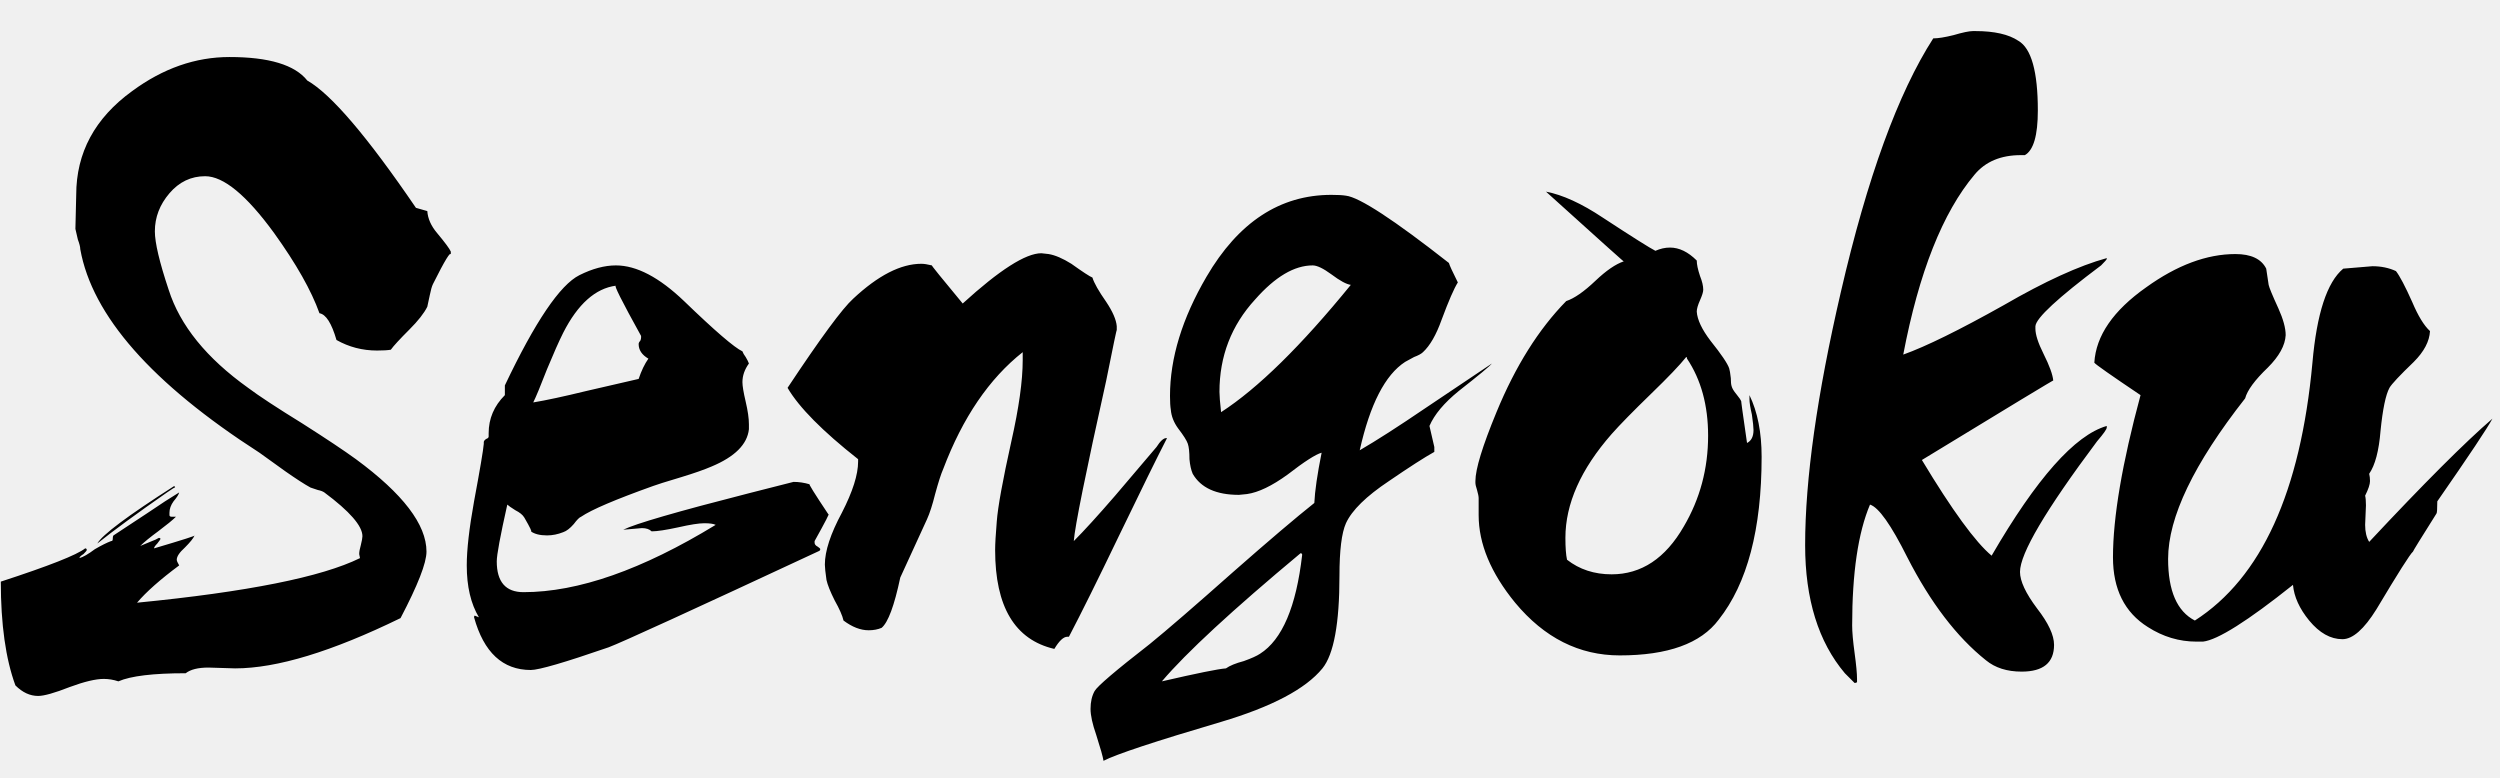
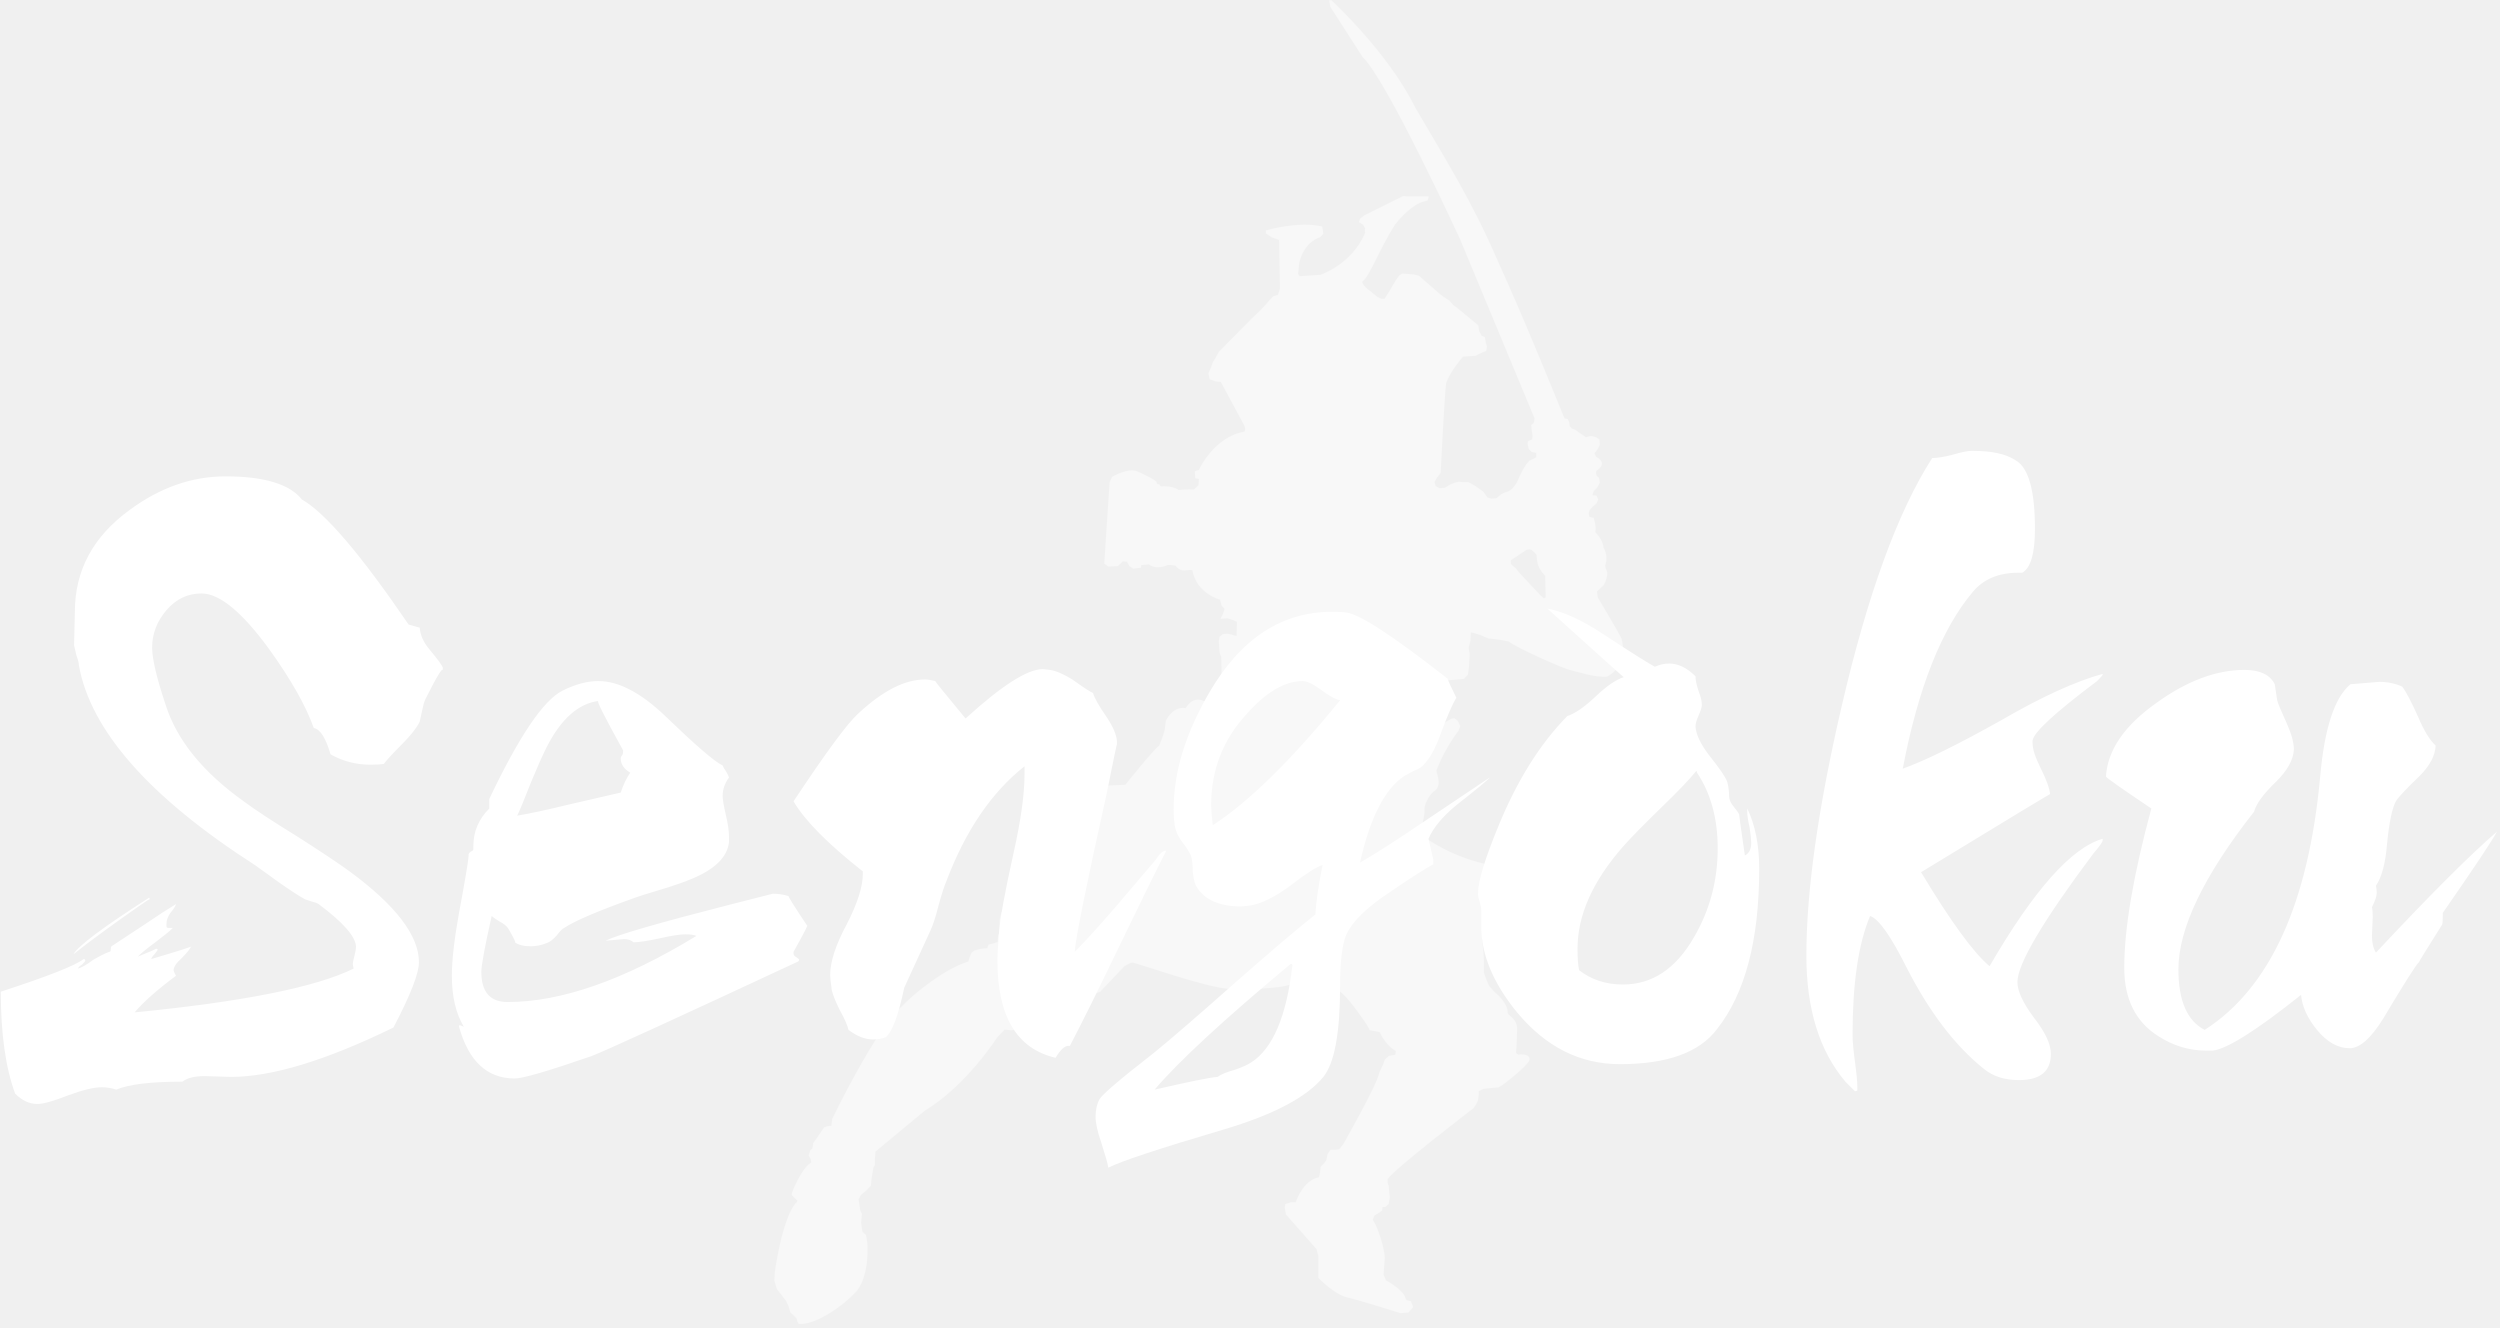
- <svg xmlns="http://www.w3.org/2000/svg" width="74px" height="23px" viewBox="0 1 74 23" version="1.1">
-   <path d="M6.168,20.76 C5.864,20.76 5.64,20.816 5.496,20.928 C4.536,20.928 3.872,21.008 3.504,21.168 C3.36,21.12 3.216,21.096 3.072,21.096 C2.832,21.096 2.496,21.176 2.064,21.336 C1.616,21.512 1.304,21.6 1.128,21.6 C0.888,21.6 0.664,21.496 0.456,21.288 C0.168,20.504 0.024,19.48 0.024,18.216 C1.448,17.752 2.28,17.424 2.52,17.232 C2.552,17.232 2.568,17.248 2.568,17.28 C2.568,17.296 2.536,17.336 2.472,17.4 C2.392,17.448 2.352,17.488 2.352,17.52 C2.464,17.488 2.616,17.4 2.808,17.256 C3,17.144 3.16,17.064 3.288,17.016 C3.32,17.016 3.336,17 3.336,16.968 C3.336,16.904 3.344,16.864 3.36,16.848 L4.344,16.2 C4.744,15.928 5.064,15.72 5.304,15.576 C5.288,15.64 5.232,15.728 5.136,15.84 C5.056,15.952 5.016,16.064 5.016,16.176 L5.016,16.248 C5.016,16.28 5.04,16.296 5.088,16.296 L5.208,16.296 C5.112,16.392 4.936,16.536 4.68,16.728 C4.44,16.904 4.264,17.048 4.152,17.16 L4.44,17.04 C4.568,16.992 4.656,16.952 4.704,16.92 C4.72,16.92 4.736,16.928 4.752,16.944 C4.752,16.96 4.72,17.008 4.656,17.088 C4.592,17.152 4.56,17.2 4.56,17.232 C5.424,16.976 5.824,16.848 5.76,16.848 C5.728,16.928 5.632,17.048 5.472,17.208 C5.312,17.352 5.232,17.472 5.232,17.568 C5.232,17.6 5.256,17.656 5.304,17.736 C4.744,18.152 4.328,18.52 4.056,18.84 C7.32,18.52 9.52,18.08 10.656,17.52 L10.632,17.4 C10.632,17.336 10.648,17.248 10.68,17.136 C10.712,17.008 10.728,16.92 10.728,16.872 C10.728,16.568 10.352,16.136 9.6,15.576 C9.552,15.544 9.488,15.52 9.408,15.504 L9.192,15.432 C9.016,15.336 8.768,15.176 8.448,14.952 L7.68,14.4 C4.496,12.352 2.728,10.344 2.376,8.376 C2.376,8.312 2.352,8.216 2.304,8.088 L2.232,7.776 L2.256,6.768 C2.256,5.52 2.808,4.496 3.912,3.696 C4.824,3.024 5.784,2.688 6.792,2.688 C7.96,2.688 8.728,2.92 9.096,3.384 C9.8,3.784 10.872,5.04 12.312,7.152 L12.648,7.248 C12.664,7.472 12.76,7.688 12.936,7.896 C13.176,8.184 13.312,8.368 13.344,8.448 L13.344,8.544 C13.344,8.416 13.168,8.704 12.816,9.408 C12.784,9.472 12.752,9.584 12.72,9.744 L12.648,10.08 C12.552,10.272 12.376,10.496 12.12,10.752 C11.832,11.04 11.648,11.24 11.568,11.352 C11.472,11.368 11.336,11.376 11.16,11.376 C10.728,11.376 10.328,11.272 9.96,11.064 C9.816,10.568 9.648,10.304 9.456,10.272 C9.216,9.6 8.768,8.808 8.112,7.896 C7.296,6.776 6.616,6.216 6.072,6.216 C5.656,6.216 5.304,6.384 5.016,6.72 C4.728,7.056 4.584,7.432 4.584,7.848 C4.584,8.184 4.72,8.76 4.992,9.576 C5.328,10.632 6.112,11.6 7.344,12.48 C7.664,12.72 8.2,13.072 8.952,13.536 C9.656,13.984 10.184,14.336 10.536,14.592 C11.928,15.616 12.624,16.528 12.624,17.328 C12.624,17.664 12.368,18.32 11.856,19.296 C9.824,20.288 8.192,20.784 6.96,20.784 L6.168,20.76 Z M5.16,15.384 L5.184,15.432 C5.184,15.416 5.104,15.464 4.944,15.576 C4.048,16.2 3.36,16.704 2.88,17.088 C3.024,16.832 3.784,16.264 5.16,15.384 L5.16,15.384 Z M24.112,17.064 C24.112,17.112 24.144,17.152 24.208,17.184 C24.256,17.216 24.28,17.24 24.28,17.256 C24.28,17.272 24.272,17.288 24.256,17.304 C20.48,19.064 18.4,20.016 18.016,20.16 C16.72,20.608 15.952,20.832 15.712,20.832 C14.88,20.832 14.32,20.312 14.032,19.272 C14.032,19.24 14.04,19.224 14.056,19.224 L14.176,19.272 C13.936,18.872 13.816,18.36 13.816,17.736 C13.816,17.272 13.888,16.64 14.032,15.84 C14.208,14.896 14.304,14.328 14.32,14.136 L14.32,14.088 C14.32,14.056 14.344,14.024 14.392,13.992 C14.44,13.976 14.464,13.952 14.464,13.92 L14.464,13.824 C14.464,13.392 14.624,13.016 14.944,12.696 L14.944,12.408 C15.84,10.52 16.576,9.432 17.152,9.144 C17.536,8.952 17.896,8.856 18.232,8.856 C18.84,8.856 19.512,9.208 20.248,9.912 C21.16,10.792 21.736,11.288 21.976,11.4 C21.992,11.448 22.024,11.504 22.072,11.568 C22.12,11.648 22.152,11.712 22.168,11.76 C22.04,11.936 21.976,12.12 21.976,12.312 C21.976,12.424 22.008,12.616 22.072,12.888 C22.136,13.16 22.168,13.384 22.168,13.56 L22.168,13.704 C22.12,14.152 21.752,14.52 21.064,14.808 C20.84,14.904 20.544,15.008 20.176,15.12 C19.696,15.264 19.416,15.352 19.336,15.384 C18.216,15.784 17.504,16.088 17.2,16.296 C17.152,16.312 17.08,16.384 16.984,16.512 C16.872,16.64 16.768,16.72 16.672,16.752 C16.512,16.816 16.352,16.848 16.192,16.848 C15.984,16.848 15.824,16.808 15.712,16.728 C15.76,16.76 15.696,16.624 15.52,16.32 C15.472,16.24 15.384,16.168 15.256,16.104 C15.128,16.024 15.048,15.968 15.016,15.936 C14.808,16.864 14.704,17.424 14.704,17.616 C14.704,18.224 14.968,18.528 15.496,18.528 C17.112,18.528 19.008,17.864 21.184,16.536 C21.12,16.504 21.008,16.488 20.848,16.488 C20.688,16.488 20.432,16.528 20.08,16.608 C19.712,16.688 19.448,16.728 19.288,16.728 C19.224,16.664 19.128,16.632 19,16.632 L18.448,16.68 C18.8,16.504 20.04,16.144 22.168,15.6 L23.488,15.264 C23.648,15.264 23.808,15.288 23.968,15.336 C23.92,15.304 24.104,15.6 24.52,16.224 C24.568,16.176 24.432,16.44 24.112,17.016 L24.112,17.064 Z M18.976,10.944 C18.4,9.904 18.152,9.408 18.232,9.456 C17.624,9.536 17.104,10 16.672,10.848 C16.544,11.104 16.384,11.464 16.192,11.928 C16,12.424 15.864,12.752 15.784,12.912 C16.168,12.848 16.688,12.736 17.344,12.576 L18.904,12.216 C18.984,11.976 19.08,11.776 19.192,11.616 C19,11.504 18.904,11.36 18.904,11.184 C18.904,11.152 18.92,11.12 18.952,11.088 C18.968,11.056 18.976,11.024 18.976,10.992 L18.976,10.944 Z M31.592,19.848 C31.48,19.848 31.352,19.968 31.208,20.208 C30.04,19.936 29.456,18.96 29.456,17.28 C29.456,17.104 29.472,16.824 29.504,16.44 C29.536,16.008 29.68,15.216 29.936,14.064 C30.16,13.072 30.272,12.272 30.272,11.664 L30.272,11.424 C29.28,12.208 28.496,13.36 27.92,14.88 C27.856,15.024 27.776,15.272 27.68,15.624 C27.6,15.944 27.52,16.192 27.44,16.368 L26.648,18.096 C26.472,18.928 26.288,19.424 26.096,19.584 C25.984,19.632 25.856,19.656 25.712,19.656 C25.472,19.656 25.224,19.56 24.968,19.368 C24.936,19.224 24.848,19.024 24.704,18.768 C24.576,18.512 24.496,18.312 24.464,18.168 C24.432,17.944 24.416,17.792 24.416,17.712 C24.416,17.312 24.584,16.8 24.92,16.176 C25.24,15.552 25.4,15.048 25.4,14.664 L25.4,14.592 C24.344,13.76 23.648,13.056 23.312,12.48 C24.288,11.008 24.936,10.128 25.256,9.84 C25.992,9.152 26.664,8.808 27.272,8.808 C27.352,8.808 27.456,8.824 27.584,8.856 C27.568,8.856 27.872,9.232 28.496,9.984 C29.584,8.992 30.36,8.496 30.824,8.496 L31.04,8.52 C31.232,8.552 31.456,8.648 31.712,8.808 C32.048,9.048 32.256,9.184 32.336,9.216 C32.384,9.376 32.52,9.616 32.744,9.936 C32.936,10.224 33.04,10.464 33.056,10.656 L33.056,10.776 C33.056,10.728 32.952,11.224 32.744,12.264 C32.136,15 31.816,16.584 31.784,17.016 C32.088,16.712 32.496,16.264 33.008,15.672 L34.232,14.232 C34.344,14.056 34.44,13.968 34.52,13.968 L34.544,13.968 C34.256,14.528 33.776,15.504 33.104,16.896 C32.496,18.16 32.008,19.144 31.64,19.848 L31.592,19.848 Z M42.456,14.376 C42.168,14.536 41.72,14.824 41.112,15.24 C40.44,15.688 40.016,16.104 39.84,16.488 C39.712,16.776 39.648,17.296 39.648,18.048 C39.648,19.456 39.48,20.368 39.144,20.784 C38.648,21.392 37.648,21.92 36.144,22.368 C34.192,22.944 33.032,23.328 32.664,23.52 C32.648,23.408 32.576,23.152 32.448,22.752 C32.336,22.432 32.28,22.176 32.28,21.984 C32.28,21.776 32.32,21.6 32.4,21.456 C32.48,21.312 33.024,20.848 34.032,20.064 C34.544,19.648 35.368,18.936 36.504,17.928 C37.56,17 38.36,16.32 38.904,15.888 C38.92,15.536 38.992,15.04 39.12,14.4 C38.944,14.448 38.608,14.664 38.112,15.048 C37.648,15.384 37.248,15.576 36.912,15.624 L36.672,15.648 C36,15.648 35.544,15.44 35.304,15.024 C35.256,14.912 35.224,14.768 35.208,14.592 C35.208,14.384 35.192,14.232 35.16,14.136 C35.128,14.04 35.032,13.888 34.872,13.68 C34.744,13.504 34.672,13.32 34.656,13.128 C34.64,13.032 34.632,12.896 34.632,12.72 C34.632,11.6 34.992,10.424 35.712,9.192 C36.656,7.576 37.888,6.768 39.408,6.768 C39.6,6.768 39.744,6.776 39.84,6.792 C40.24,6.84 41.256,7.504 42.888,8.784 C42.904,8.848 42.992,9.04 43.152,9.36 C43.04,9.536 42.88,9.904 42.672,10.464 C42.512,10.912 42.328,11.232 42.12,11.424 C42.072,11.472 41.984,11.52 41.856,11.568 L41.592,11.712 C41,12.096 40.552,12.968 40.248,14.328 C40.744,14.04 41.392,13.624 42.192,13.08 L44.16,11.76 C44.096,11.84 43.768,12.112 43.176,12.576 C42.744,12.928 42.456,13.272 42.312,13.608 L42.456,14.232 L42.456,14.376 Z M39.408,9.12 C39.168,8.944 38.984,8.856 38.856,8.856 C38.312,8.856 37.744,9.192 37.152,9.864 C36.448,10.632 36.096,11.544 36.096,12.6 C36.096,12.712 36.112,12.912 36.144,13.2 C37.232,12.496 38.512,11.24 39.984,9.432 C39.856,9.416 39.664,9.312 39.408,9.12 L39.408,9.12 Z M34.392,21.168 C35.432,20.928 36.064,20.8 36.288,20.784 C36.4,20.704 36.576,20.632 36.816,20.568 C37.04,20.488 37.2,20.416 37.296,20.352 C37.952,19.936 38.368,18.96 38.544,17.424 C38.544,17.392 38.528,17.376 38.496,17.376 C36.48,19.056 35.112,20.32 34.392,21.168 L34.392,21.168 Z M51.784,12.696 C52.024,13.192 52.144,13.8 52.144,14.52 C52.144,16.664 51.72,18.272 50.872,19.344 C50.344,20.048 49.368,20.4 47.944,20.4 C46.744,20.4 45.712,19.88 44.848,18.84 C44.128,17.96 43.768,17.096 43.768,16.248 L43.768,15.744 C43.768,15.696 43.752,15.616 43.72,15.504 C43.688,15.408 43.672,15.336 43.672,15.288 L43.672,15.24 C43.672,14.888 43.88,14.208 44.296,13.2 C44.856,11.84 45.544,10.744 46.36,9.912 C46.6,9.832 46.888,9.632 47.224,9.312 C47.544,9.008 47.824,8.816 48.064,8.736 C48.192,8.864 47.424,8.176 45.76,6.672 C46.256,6.768 46.816,7.024 47.44,7.44 C48.32,8.016 48.84,8.344 49,8.424 C49.144,8.36 49.288,8.328 49.432,8.328 C49.704,8.328 49.968,8.456 50.224,8.712 C50.224,8.824 50.256,8.976 50.32,9.168 C50.384,9.328 50.416,9.464 50.416,9.576 C50.416,9.64 50.384,9.744 50.32,9.888 C50.256,10.032 50.224,10.144 50.224,10.224 C50.24,10.464 50.376,10.752 50.632,11.088 C50.952,11.488 51.136,11.76 51.184,11.904 C51.2,11.952 51.216,12.048 51.232,12.192 C51.232,12.304 51.24,12.384 51.256,12.432 C51.272,12.496 51.32,12.576 51.4,12.672 C51.48,12.768 51.528,12.84 51.544,12.888 C51.528,12.824 51.584,13.232 51.712,14.112 C51.84,14.048 51.904,13.92 51.904,13.728 C51.904,13.648 51.888,13.496 51.856,13.272 C51.808,13.064 51.784,12.912 51.784,12.816 L51.784,12.696 Z M47.704,18 C48.584,18 49.296,17.528 49.84,16.584 C50.32,15.768 50.56,14.872 50.56,13.896 C50.56,13 50.352,12.24 49.936,11.616 C49.936,11.584 49.928,11.568 49.912,11.568 C49.72,11.808 49.376,12.168 48.88,12.648 C48.336,13.176 47.944,13.576 47.704,13.848 C46.792,14.888 46.336,15.912 46.336,16.92 C46.336,17.208 46.352,17.424 46.384,17.568 C46.752,17.856 47.192,18 47.704,18 L47.704,18 Z M54.968,21.192 C54.952,21.208 54.928,21.216 54.896,21.216 L54.608,20.928 C53.824,20 53.432,18.736 53.432,17.136 C53.432,15.184 53.784,12.688 54.488,9.648 C55.272,6.256 56.184,3.752 57.224,2.136 C57.368,2.136 57.568,2.104 57.824,2.04 C58.096,1.96 58.288,1.92 58.4,1.92 L58.472,1.92 C59.032,1.92 59.456,2.016 59.744,2.208 C60.128,2.432 60.32,3.12 60.32,4.272 C60.32,5.008 60.192,5.448 59.936,5.592 L59.816,5.592 C59.224,5.592 58.768,5.784 58.448,6.168 C57.504,7.288 56.8,9.064 56.336,11.496 C57.008,11.256 58,10.768 59.312,10.032 C60.528,9.328 61.544,8.864 62.36,8.64 L62.36,8.664 C62.36,8.68 62.304,8.744 62.192,8.856 C60.912,9.816 60.264,10.416 60.248,10.656 L60.248,10.728 C60.248,10.904 60.328,11.152 60.488,11.472 C60.664,11.824 60.76,12.088 60.776,12.264 C60.808,12.232 59.512,13.016 56.888,14.616 C57.784,16.104 58.472,17.048 58.952,17.448 C60.28,15.16 61.416,13.88 62.36,13.608 L62.36,13.656 C62.36,13.704 62.264,13.84 62.072,14.064 C60.552,16.096 59.792,17.384 59.792,17.928 C59.792,18.2 59.96,18.56 60.296,19.008 C60.632,19.44 60.8,19.8 60.8,20.088 C60.8,20.616 60.48,20.88 59.84,20.88 C59.408,20.88 59.056,20.768 58.784,20.544 C57.92,19.856 57.144,18.84 56.456,17.496 C55.976,16.536 55.608,16.016 55.352,15.936 C55,16.768 54.824,17.96 54.824,19.512 C54.824,19.704 54.848,19.976 54.896,20.328 C54.944,20.68 54.968,20.936 54.968,21.096 L54.968,21.192 Z M65.016,19.992 C64.504,19.992 64.024,19.848 63.576,19.56 C62.888,19.128 62.544,18.44 62.544,17.496 C62.544,16.312 62.816,14.712 63.36,12.696 C62.48,12.104 62.024,11.784 61.992,11.736 C62.04,10.936 62.552,10.192 63.528,9.504 C64.44,8.848 65.32,8.52 66.168,8.52 C66.632,8.52 66.936,8.664 67.08,8.952 L67.152,9.432 C67.168,9.512 67.264,9.744 67.44,10.128 C67.584,10.448 67.656,10.712 67.656,10.92 C67.64,11.224 67.464,11.544 67.128,11.88 C66.744,12.248 66.52,12.552 66.456,12.792 C64.936,14.728 64.176,16.312 64.176,17.544 C64.176,18.488 64.44,19.096 64.968,19.368 C66.936,18.104 68.096,15.56 68.448,11.736 C68.576,10.28 68.88,9.352 69.36,8.952 L70.224,8.88 C70.48,8.88 70.712,8.928 70.92,9.024 C71.032,9.168 71.192,9.472 71.4,9.936 C71.576,10.352 71.752,10.64 71.928,10.8 C71.912,11.104 71.752,11.408 71.448,11.712 C71.032,12.112 70.792,12.368 70.728,12.48 C70.616,12.688 70.528,13.112 70.464,13.752 C70.416,14.344 70.304,14.768 70.128,15.024 C70.144,15.088 70.152,15.16 70.152,15.24 C70.152,15.336 70.104,15.48 70.008,15.672 C70.024,15.736 70.032,15.832 70.032,15.96 L70.008,16.536 C70.008,16.744 70.048,16.912 70.128,17.04 C71.744,15.312 72.96,14.096 73.776,13.392 C73.632,13.664 73.088,14.48 72.144,15.84 C72.144,16.064 72.136,16.184 72.12,16.2 C71.656,16.936 71.424,17.312 71.424,17.328 C71.344,17.392 70.984,17.96 70.344,19.032 C69.976,19.624 69.64,19.92 69.336,19.92 C68.984,19.92 68.656,19.736 68.352,19.368 C68.064,19.016 67.904,18.664 67.872,18.312 C66.528,19.384 65.64,19.944 65.208,19.992 L65.016,19.992 Z" id="Sengoku" stroke="none" fill="#000000" fill-rule="evenodd" />
+ <svg xmlns="http://www.w3.org/2000/svg" viewBox="109 180 226 120" version="1.1">
+   <g id="Logo" stroke="none" stroke-width="1" fill="none" fill-rule="evenodd" transform="translate(109, 180)">
+     <g id="Samurai" transform="translate(70, 0)" fill="#fff" opacity="0.5">
+       <path d="M69.68,52.074 L69.611,51.976 L69.388,51.719 L69.153,51.344 L69.031,51.054 L68.945,50.695 L68.902,50.166 L68.76,49.99 L68.47,49.728 L68.249,49.658 L67.988,49.713 L67.514,50.032 L66.581,50.65 L66.581,50.803 C66.581,50.803 66.581,51.025 66.619,51.025 C66.662,51.025 66.738,51.137 66.738,51.137 L67.013,51.355 L67.385,51.816 L69.221,53.773 L69.555,54.08 L69.728,53.998 L69.68,52.074 Z M76.599,57.754 C76.764,58.339 77.056,60.202 75.293,61.169 C74.147,61.269 72.575,60.719 72.088,60.614 C71.399,60.509 66.922,58.479 66.401,57.996 C65.514,57.791 64.536,57.72 64.536,57.72 L63.811,57.405 L63.259,57.238 L62.962,57.169 L62.932,57.928 L62.766,58.58 L62.866,59.099 L62.8,60.268 L62.702,60.992 L62.344,61.371 L60.903,61.506 L60.811,61.96 L60.608,63.297 L60.512,64.303 L60.415,65.23 L60.512,65.367 L61.164,64.988 L61.459,64.918 L61.787,65.157 L62.015,65.64 L61.853,66.056 C61.853,66.056 60.675,67.537 59.855,69.637 C59.855,69.951 60.448,71.086 59.594,71.565 C59.338,71.773 59.14,72.116 59.14,72.116 L58.879,72.635 L58.78,73.013 L58.78,73.428 L58.713,73.906 L58.582,74.531 L58.552,75.289 L58.811,75.701 C58.811,75.701 61.394,77.628 64.894,78.217 C66.564,78.527 69.599,79.111 70.292,78.94 C70.488,79.285 70.779,81.043 69.993,81.454 C69.308,81.346 68.883,81.178 68.883,81.178 L67.997,81.144 L67.51,81.246 L66.693,82.454 C66.693,82.454 64.99,84.143 63.981,84.689 L63.981,85.001 C63.981,85.001 64.207,86.276 64.143,87.857 C64.143,88.068 64.629,89.137 64.629,89.137 L65.124,89.687 C65.124,89.687 66.335,90.617 66.296,91.582 C66.429,91.888 67.183,92.094 67.15,93.098 C67.12,94.475 67.054,95.197 67.054,95.197 L67.248,95.336 C67.248,95.336 68.395,95.164 68.26,95.849 C67.997,96.471 65.872,98.053 65.872,98.053 L65.481,98.297 L64.109,98.432 L63.682,98.642 L63.682,98.953 L63.619,99.467 L63.456,99.816 L63.192,100.193 C63.192,100.193 56,105.703 55.44,106.599 C55.412,107.013 55.541,107.184 55.541,107.184 L55.573,107.597 L55.642,108.256 L55.541,108.838 L55.245,109.113 L54.984,109.113 L54.954,109.426 L54.625,109.667 L54.265,109.873 L54.104,110.252 L54.364,110.732 C54.364,110.732 55.135,112.429 55.188,113.754 C55.084,114.961 55.084,115.239 55.084,115.239 L55.291,115.732 C55.291,115.732 56.916,116.615 57.071,117.388 C57.123,117.609 57.539,117.609 57.539,117.609 L57.758,118.162 L57.332,118.655 L56.601,118.711 C56.601,118.711 52.78,117.502 51.735,117.279 C50.532,116.945 49.173,115.517 49.173,115.517 L49.173,114.187 L49.173,113.531 L49.013,112.926 L46.241,109.783 L46.138,109.123 L46.188,108.845 L46.714,108.678 L47.13,108.678 C47.13,108.678 47.763,106.694 49.227,106.424 C49.378,105.926 49.378,105.481 49.378,105.481 L49.697,105.155 L49.902,104.876 L50.011,104.324 L50.27,103.944 L50.636,103.944 L51.059,103.887 L51.423,103.444 C51.423,103.444 54.613,97.822 54.667,96.996 L55.03,96.224 L55.188,95.781 L55.555,95.452 L56.132,95.344 L56.18,95.01 C56.18,95.01 55.343,94.628 54.715,93.304 C54.194,93.196 53.83,93.138 53.83,93.138 L53.562,92.644 C53.562,92.644 51.58,89.668 51.004,89.611 C50.847,89.224 50.691,89.111 50.691,89.111 L50.374,88.892 L50.118,88.453 L48.909,87.131 C48.909,87.131 47.13,88.892 46.505,89.056 C45.666,89.33 42.737,89.502 41.012,89.39 C38.812,89.224 32.536,86.965 32.325,87.017 C32.118,87.076 31.647,87.351 31.647,87.351 L29.448,89.668 C29.448,89.668 28.978,89.83 28.767,89.887 C28.56,89.937 27.408,89.937 27.408,89.937 L27.252,90.324 L27.093,90.99 L27.357,91.763 L27.305,92.474 L26.726,92.474 L24.738,91.647 L24.271,91.707 L24.006,91.978 L22.542,92.644 L22.176,92.974 L21.444,93.138 L20.815,93.084 L20.135,93.799 C20.135,93.799 17.418,98.095 13.594,100.416 C12.131,101.627 9.148,104.103 9.148,104.103 L9.092,104.82 L9.092,105.32 L8.945,105.594 L8.784,106.639 L8.731,107.191 L8.311,107.635 L7.838,108.017 L7.621,108.419 L7.776,109.445 L7.92,109.72 L7.883,110.154 L7.847,110.506 L7.963,111.335 L8.295,111.649 L8.408,112.354 C8.408,112.354 8.672,115.113 7.473,116.689 C6.166,118.138 3.625,119.836 2.204,119.679 C2.022,119.439 2.022,119.207 2.022,119.207 L1.796,118.969 L1.453,118.655 L1.271,118.065 L1.051,117.595 L0.226,116.527 L0,115.78 L0.037,115.034 C0.037,115.034 0.637,110.387 1.906,108.773 C1.978,108.811 2.09,108.538 2.09,108.538 L1.832,108.302 L1.569,108.028 L1.605,107.791 C1.605,107.791 2.358,105.742 3.287,105.115 C3.362,105.115 3.287,104.798 3.287,104.798 L3.102,104.447 L3.251,103.972 L3.44,103.814 L3.511,103.34 L3.813,102.91 L4.3,102.201 L4.485,101.922 L4.784,101.805 L5.158,101.765 L5.229,101.135 C5.229,101.135 9.194,92.948 11.472,91.019 C12.666,89.76 15.432,87.554 17.528,86.924 L17.639,86.572 L17.824,86.133 L18.052,85.939 L18.576,85.783 L19.245,85.706 L19.358,85.391 L19.694,85.312 L20.181,85.154 L20.215,84.644 L20.328,84.289 L20.366,83.617 L20.366,83.146 L20.517,82.513 L20.704,82.28 L21.04,82.361 L21.193,82.831 L21.452,83.146 L21.751,83.064 L22.085,82.715 L22.349,82.4 L22.499,82.085 L22.123,81.687 L22.085,81.336 L22.085,81.058 L23.392,80.232 L23.955,80.076 L24.293,79.842 L24.738,79.326 L25.258,78.895 L25.712,78.424 C25.712,78.424 22.832,76.65 23.026,71.417 C23.059,71.294 31.729,70.941 31.729,70.941 C31.729,70.941 34.269,67.752 34.791,67.398 C35.095,66.689 35.278,66.023 35.278,66.023 L35.388,65.155 C35.388,65.155 35.985,63.818 37.181,64.01 C37.26,63.894 37.818,62.872 38.867,63.384 C39.163,63.578 39.76,63.504 39.76,63.504 L40.327,63.467 L40.472,63.15 L40.398,59.406 L40.248,59.013 L40.175,57.953 L40.248,57.554 L40.547,57.322 L40.922,57.281 L41.332,57.36 L41.555,57.438 L41.781,57.478 L41.819,56.219 L41.481,56.062 L40.96,55.902 L40.327,55.943 L40.547,55.51 L40.698,55.035 L40.432,54.759 L40.285,54.213 C40.285,54.213 38.158,53.662 37.779,51.539 C37.26,51.456 36.844,51.849 36.254,51.137 C35.617,51.021 35.501,51.099 35.501,51.099 L35.317,51.18 C35.317,51.18 34.419,51.494 33.862,51.021 C33.41,51.058 33.15,51.099 33.15,51.099 C33.15,51.099 33.223,51.333 33.074,51.333 C32.923,51.333 32.438,51.414 32.438,51.414 L32.102,51.18 L31.878,50.781 L31.504,50.748 L31.055,51.18 L30.196,51.22 L29.821,50.943 L30.307,43.581 L30.53,43.107 C30.53,43.107 32.027,42.205 32.885,42.639 C33.746,43.031 34.607,43.464 34.566,43.621 C34.533,43.777 34.791,43.777 34.791,43.777 L34.942,43.972 C34.942,43.972 35.948,43.857 36.546,44.293 C37.297,44.211 37.931,44.252 37.931,44.252 L38.341,43.857 L38.377,43.306 L38.046,43.226 L38.009,42.597 L38.377,42.478 C38.377,42.478 39.721,39.491 42.489,39.018 C42.68,38.739 42.414,38.344 42.414,38.344 L40.358,34.526 L39.913,34.49 L39.35,34.293 L39.239,33.74 L39.465,33.23 L39.65,32.719 L39.875,32.365 L40.175,31.808 L43.123,28.819 L43.912,28.073 L44.434,27.518 L44.807,27.085 L45.108,26.772 L45.518,26.656 L45.705,26.101 L45.631,21.693 L44.955,21.458 L44.434,21.104 L44.434,20.827 C44.434,20.827 47.347,19.961 49.52,20.471 C49.592,20.711 49.628,21.144 49.628,21.144 L49.327,21.458 C49.327,21.458 47.943,21.772 47.458,23.74 C47.386,24.564 47.347,24.762 47.347,24.762 L47.501,24.963 L49.366,24.841 C49.366,24.841 52.205,23.897 53.399,21.063 C53.367,20.868 53.399,20.632 53.399,20.632 L53.215,20.315 L52.842,20.077 L52.953,19.766 L53.289,19.489 L56.842,17.718 L57.288,17.757 L59.156,17.757 L59.079,18.109 L58.711,18.225 C58.711,18.225 57.701,18.347 56.132,20.276 C54.674,22.554 53.854,24.963 53.14,25.471 C53.255,25.906 53.814,26.26 53.814,26.26 L54.527,26.851 L54.897,27.008 L55.162,27.008 L55.607,26.3 L56.165,25.355 L56.505,24.885 L56.764,24.727 L57.774,24.802 L58.265,24.916 L60.168,26.577 L60.463,26.811 L61.024,27.164 L61.364,27.559 L61.736,27.832 L63.641,29.41 L63.718,29.923 L63.942,30.352 L64.239,30.471 L64.312,30.944 L64.424,31.338 L64.354,31.731 L64.053,31.847 L63.604,32.046 L63.419,32.162 L62.257,32.243 C62.257,32.243 61.063,33.62 60.732,34.648 C60.579,35.826 60.239,42.756 60.239,42.756 L59.9,43.191 L59.68,43.581 L59.791,43.938 L60.13,44.131 L60.616,44.091 L61.135,43.777 L61.548,43.621 L61.885,43.543 L62.223,43.581 L62.748,43.581 L63.384,43.938 L64.092,44.447 L64.465,44.96 L64.801,45.076 L65.284,45.037 L65.695,44.68 L65.997,44.529 L66.371,44.408 L66.666,44.211 L66.894,43.938 L67.12,43.621 L67.38,43.031 L67.677,42.441 L67.973,41.967 L68.239,41.653 L68.575,41.492 L68.872,41.339 L68.872,40.945 L68.463,40.862 L68.197,40.589 L68.086,40.116 L68.126,39.88 L68.498,39.723 L68.54,39.404 L68.463,38.898 L68.423,38.426 L68.65,38.227 L68.724,37.834 L61.997,21.652 C61.997,21.652 55.384,7.246 53.18,5.162 L50.263,0.63 L50.153,0.041 L50.336,0 C50.336,0 55.457,4.686 57.923,9.688 C60.69,14.447 63.006,18.031 65.435,23.661 C67.903,29.056 71.338,37.597 71.338,37.597 L71.454,37.834 L71.712,37.873 L71.859,38.152 L71.902,38.505 L72.088,38.739 L72.423,38.855 L72.797,39.135 L73.094,39.331 L73.359,39.528 L73.807,39.404 L74.292,39.528 L74.592,39.723 L74.631,40.199 L74.444,40.589 L74.143,40.985 L74.292,41.297 C74.292,41.297 75.452,41.809 74.329,42.556 C74.218,42.831 74.368,43.031 74.368,43.031 L74.555,43.191 L74.631,43.621 L74.407,44.056 L74.071,44.408 L73.957,44.764 L74.329,44.803 L74.478,45.155 L74.329,45.511 L73.957,45.826 L73.694,46.139 L73.619,46.418 L73.694,46.73 L74.071,46.808 L74.178,47.202 L74.254,47.757 L74.218,48.107 C74.218,48.107 74.925,48.779 74.965,49.522 C75.115,49.726 75.375,50.431 75.115,51.099 C75.115,51.494 75.224,51.333 75.305,51.808 C75.266,52.48 74.965,52.914 74.965,52.914 L74.592,53.266 L74.368,53.465 L74.444,54.012 C74.444,54.012 76.341,57.169 76.599,57.754 L76.599,57.754 Z" id="Fill-114" />
+     </g>
+     <g id="Sengoku" transform="translate(0, 40)" fill="#fff">
+       <path d="M18.504,57.28 C17.592,57.28 16.92,57.448 16.488,57.784 C13.608,57.784 11.616,58.024 10.512,58.504 C10.08,58.36 9.648,58.288 9.216,58.288 C8.496,58.288 7.488,58.528 6.192,59.008 C4.848,59.536 3.912,59.8 3.384,59.8 C2.664,59.8 1.992,59.488 1.368,58.864 C0.504,56.512 0.072,53.44 0.072,49.648 C4.344,48.256 6.84,47.272 7.56,46.696 C7.656,46.696 7.704,46.744 7.704,46.84 C7.704,46.888 7.608,47.008 7.416,47.2 C7.176,47.344 7.056,47.464 7.056,47.56 C7.392,47.464 7.848,47.2 8.424,46.768 C9,46.432 9.48,46.192 9.864,46.048 C9.96,46.048 10.008,46 10.008,45.904 C10.008,45.712 10.032,45.592 10.08,45.544 L13.032,43.6 C14.232,42.784 15.192,42.16 15.912,41.728 C15.864,41.92 15.696,42.184 15.408,42.52 C15.168,42.856 15.048,43.192 15.048,43.528 L15.048,43.744 C15.048,43.84 15.12,43.888 15.264,43.888 L15.624,43.888 C15.336,44.176 14.808,44.608 14.04,45.184 C13.32,45.712 12.792,46.144 12.456,46.48 L13.32,46.12 C13.704,45.976 13.968,45.856 14.112,45.76 C14.16,45.76 14.208,45.784 14.256,45.832 C14.256,45.88 14.16,46.024 13.968,46.264 C13.776,46.456 13.68,46.6 13.68,46.696 C16.272,45.928 17.472,45.544 17.28,45.544 C17.184,45.784 16.896,46.144 16.416,46.624 C15.936,47.056 15.696,47.416 15.696,47.704 C15.696,47.8 15.768,47.968 15.912,48.208 C14.232,49.456 12.984,50.56 12.168,51.52 C21.96,50.56 28.56,49.24 31.968,47.56 L31.896,47.2 C31.896,47.008 31.944,46.744 32.04,46.408 C32.136,46.024 32.184,45.76 32.184,45.616 C32.184,44.704 31.056,43.408 28.8,41.728 C28.656,41.632 28.464,41.56 28.224,41.512 L27.576,41.296 C27.048,41.008 26.304,40.528 25.344,39.856 L23.04,38.2 C13.488,32.056 8.184,26.032 7.128,20.128 C7.128,19.936 7.056,19.648 6.912,19.264 L6.696,18.328 L6.768,15.304 C6.768,11.56 8.424,8.488 11.736,6.088 C14.472,4.072 17.352,3.064 20.376,3.064 C23.88,3.064 26.184,3.76 27.288,5.152 C29.4,6.352 32.616,10.12 36.936,16.456 L37.944,16.744 C37.992,17.416 38.28,18.064 38.808,18.688 C39.528,19.552 39.936,20.104 40.032,20.344 L40.032,20.632 C40.032,20.248 39.504,21.112 38.448,23.224 C38.352,23.416 38.256,23.752 38.16,24.232 L37.944,25.24 C37.656,25.816 37.128,26.488 36.36,27.256 C35.496,28.12 34.944,28.72 34.704,29.056 C34.416,29.104 34.008,29.128 33.48,29.128 C32.184,29.128 30.984,28.816 29.88,28.192 C29.448,26.704 28.944,25.912 28.368,25.816 C27.648,23.8 26.304,21.424 24.336,18.688 C21.888,15.328 19.848,13.648 18.216,13.648 C16.968,13.648 15.912,14.152 15.048,15.16 C14.184,16.168 13.752,17.296 13.752,18.544 C13.752,19.552 14.16,21.28 14.976,23.728 C15.984,26.896 18.336,29.8 22.032,32.44 C22.992,33.16 24.6,34.216 26.856,35.608 C28.968,36.952 30.552,38.008 31.608,38.776 C35.784,41.848 37.872,44.584 37.872,46.984 C37.872,47.992 37.104,49.96 35.568,52.888 C29.472,55.864 24.576,57.352 20.88,57.352 L18.504,57.28 Z M13.48,41.152 L13.552,41.296 C13.552,41.248 13.312,41.392 12.832,41.728 C10.144,43.6 8.08,45.112 6.64,46.264 C7.072,45.496 9.352,43.792 13.48,41.152 L13.48,41.152 Z M71.736,46.192 C71.736,46.336 71.832,46.456 72.024,46.552 C72.168,46.648 72.24,46.72 72.24,46.768 C72.24,46.816 72.216,46.864 72.168,46.912 C60.84,52.192 54.6,55.048 53.448,55.48 C49.56,56.824 47.256,57.496 46.536,57.496 C44.04,57.496 42.36,55.936 41.496,52.816 C41.496,52.72 41.52,52.672 41.568,52.672 L41.928,52.816 C41.208,51.616 40.848,50.08 40.848,48.208 C40.848,46.816 41.064,44.92 41.496,42.52 C42.024,39.688 42.312,37.984 42.36,37.408 L42.36,37.264 C42.36,37.168 42.432,37.072 42.576,36.976 C42.72,36.928 42.792,36.856 42.792,36.76 L42.792,36.472 C42.792,35.176 43.272,34.048 44.232,33.088 L44.232,32.224 C46.92,26.56 49.128,23.296 50.856,22.432 C52.008,21.856 53.088,21.568 54.096,21.568 C55.92,21.568 57.936,22.624 60.144,24.736 C62.88,27.376 64.608,28.864 65.328,29.2 C65.376,29.344 65.472,29.512 65.616,29.704 C65.76,29.944 65.856,30.136 65.904,30.28 C65.52,30.808 65.328,31.36 65.328,31.936 C65.328,32.272 65.424,32.848 65.616,33.664 C65.808,34.48 65.904,35.152 65.904,35.68 L65.904,36.112 C65.76,37.456 64.656,38.56 62.592,39.424 C61.92,39.712 61.032,40.024 59.928,40.36 C58.488,40.792 57.648,41.056 57.408,41.152 C54.048,42.352 51.912,43.264 51,43.888 C50.856,43.936 50.64,44.152 50.352,44.536 C50.016,44.92 49.704,45.16 49.416,45.256 C48.936,45.448 48.456,45.544 47.976,45.544 C47.352,45.544 46.872,45.424 46.536,45.184 C46.68,45.28 46.488,44.872 45.96,43.96 C45.816,43.72 45.552,43.504 45.168,43.312 C44.784,43.072 44.544,42.904 44.448,42.808 C43.824,45.592 43.512,47.272 43.512,47.848 C43.512,49.672 44.304,50.584 45.888,50.584 C50.736,50.584 56.424,48.592 62.952,44.608 C62.76,44.512 62.424,44.464 61.944,44.464 C61.464,44.464 60.696,44.584 59.64,44.824 C58.536,45.064 57.744,45.184 57.264,45.184 C57.072,44.992 56.784,44.896 56.4,44.896 L54.744,45.04 C55.8,44.512 59.52,43.432 65.904,41.8 L69.864,40.792 C70.344,40.792 70.824,40.864 71.304,41.008 C71.16,40.912 71.712,41.8 72.96,43.672 C73.104,43.528 72.696,44.32 71.736,46.048 L71.736,46.192 Z M56.328,27.832 C54.6,24.712 53.856,23.224 54.096,23.368 C52.272,23.608 50.712,25 49.416,27.544 C49.032,28.312 48.552,29.392 47.976,30.784 C47.4,32.272 46.992,33.256 46.752,33.736 C47.904,33.544 49.464,33.208 51.432,32.728 L56.112,31.648 C56.352,30.928 56.64,30.328 56.976,29.848 C56.4,29.512 56.112,29.08 56.112,28.552 C56.112,28.456 56.16,28.36 56.256,28.264 C56.304,28.168 56.328,28.072 56.328,27.976 L56.328,27.832 Z M96.576,54.544 C96.24,54.544 95.856,54.904 95.424,55.624 C91.92,54.808 90.168,51.88 90.168,46.84 C90.168,46.312 90.216,45.472 90.312,44.32 C90.408,43.024 90.84,40.648 91.608,37.192 C92.28,34.216 92.616,31.816 92.616,29.992 L92.616,29.272 C89.64,31.624 87.288,35.08 85.56,39.64 C85.368,40.072 85.128,40.816 84.84,41.872 C84.6,42.832 84.36,43.576 84.12,44.104 L81.744,49.288 C81.216,51.784 80.664,53.272 80.088,53.752 C79.752,53.896 79.368,53.968 78.936,53.968 C78.216,53.968 77.472,53.68 76.704,53.104 C76.608,52.672 76.344,52.072 75.912,51.304 C75.528,50.536 75.288,49.936 75.192,49.504 C75.096,48.832 75.048,48.376 75.048,48.136 C75.048,46.936 75.552,45.4 76.56,43.528 C77.52,41.656 78,40.144 78,38.992 L78,38.776 C74.832,36.28 72.744,34.168 71.736,32.44 C74.664,28.024 76.608,25.384 77.568,24.52 C79.776,22.456 81.792,21.424 83.616,21.424 C83.856,21.424 84.168,21.472 84.552,21.568 C84.504,21.568 85.416,22.696 87.288,24.952 C90.552,21.976 92.88,20.488 94.272,20.488 L94.92,20.56 C95.496,20.656 96.168,20.944 96.936,21.424 C97.944,22.144 98.568,22.552 98.808,22.648 C98.952,23.128 99.36,23.848 100.032,24.808 C100.608,25.672 100.92,26.392 100.968,26.968 L100.968,27.328 C100.968,27.184 100.656,28.672 100.032,31.792 C98.208,40 97.248,44.752 97.152,46.048 C98.064,45.136 99.288,43.792 100.824,42.016 L104.496,37.696 C104.832,37.168 105.12,36.904 105.36,36.904 L105.432,36.904 C104.568,38.584 103.128,41.512 101.112,45.688 C99.288,49.48 97.824,52.432 96.72,54.544 L96.576,54.544 Z M129.568,38.128 C128.704,38.608 127.36,39.472 125.536,40.72 C123.52,42.064 122.248,43.312 121.72,44.464 C121.336,45.328 121.144,46.888 121.144,49.144 C121.144,53.368 120.64,56.104 119.632,57.352 C118.144,59.176 115.144,60.76 110.632,62.104 C104.776,63.832 101.296,64.984 100.192,65.56 C100.144,65.224 99.928,64.456 99.544,63.256 C99.208,62.296 99.04,61.528 99.04,60.952 C99.04,60.328 99.16,59.8 99.4,59.368 C99.64,58.936 101.272,57.544 104.296,55.192 C105.832,53.944 108.304,51.808 111.712,48.784 C114.88,46 117.28,43.96 118.912,42.664 C118.96,41.608 119.176,40.12 119.56,38.2 C119.032,38.344 118.024,38.992 116.536,40.144 C115.144,41.152 113.944,41.728 112.936,41.872 L112.216,41.944 C110.2,41.944 108.832,41.32 108.112,40.072 C107.968,39.736 107.872,39.304 107.824,38.776 C107.824,38.152 107.776,37.696 107.68,37.408 C107.584,37.12 107.296,36.664 106.816,36.04 C106.432,35.512 106.216,34.96 106.168,34.384 C106.12,34.096 106.096,33.688 106.096,33.16 C106.096,29.8 107.176,26.272 109.336,22.576 C112.168,17.728 115.864,15.304 120.424,15.304 C121,15.304 121.432,15.328 121.72,15.376 C122.92,15.52 125.968,17.512 130.864,21.352 C130.912,21.544 131.176,22.12 131.656,23.08 C131.32,23.608 130.84,24.712 130.216,26.392 C129.736,27.736 129.184,28.696 128.56,29.272 C128.416,29.416 128.152,29.56 127.768,29.704 L126.976,30.136 C125.2,31.288 123.856,33.904 122.944,37.984 C124.432,37.12 126.376,35.872 128.776,34.24 L134.68,30.28 C134.488,30.52 133.504,31.336 131.728,32.728 C130.432,33.784 129.568,34.816 129.136,35.824 L129.568,37.696 L129.568,38.128 Z M119.424,22.36 C118.704,21.832 118.152,21.568 117.768,21.568 C116.136,21.568 114.432,22.576 112.656,24.592 C110.544,26.896 109.488,29.632 109.488,32.8 C109.488,33.136 109.536,33.736 109.632,34.6 C112.896,32.488 116.736,28.72 121.152,23.296 C120.768,23.248 120.192,22.936 119.424,22.36 L119.424,22.36 Z M104.376,58.504 C107.496,57.784 109.392,57.4 110.064,57.352 C110.4,57.112 110.928,56.896 111.648,56.704 C112.32,56.464 112.8,56.248 113.088,56.056 C115.056,54.808 116.304,51.88 116.832,47.272 C116.832,47.176 116.784,47.128 116.688,47.128 C110.64,52.168 106.536,55.96 104.376,58.504 L104.376,58.504 Z M157.952,33.088 C158.672,34.576 159.032,36.4 159.032,38.56 C159.032,44.992 157.76,49.816 155.216,53.032 C153.632,55.144 150.704,56.2 146.432,56.2 C142.832,56.2 139.736,54.64 137.144,51.52 C134.984,48.88 133.904,46.288 133.904,43.744 L133.904,42.232 C133.904,42.088 133.856,41.848 133.76,41.512 C133.664,41.224 133.616,41.008 133.616,40.864 L133.616,40.72 C133.616,39.664 134.24,37.624 135.488,34.6 C137.168,30.52 139.232,27.232 141.68,24.736 C142.4,24.496 143.264,23.896 144.272,22.936 C145.232,22.024 146.072,21.448 146.792,21.208 C147.176,21.592 144.872,19.528 139.88,15.016 C141.368,15.304 143.048,16.072 144.92,17.32 C147.56,19.048 149.12,20.032 149.6,20.272 C150.032,20.08 150.464,19.984 150.896,19.984 C151.712,19.984 152.504,20.368 153.272,21.136 C153.272,21.472 153.368,21.928 153.56,22.504 C153.752,22.984 153.848,23.392 153.848,23.728 C153.848,23.92 153.752,24.232 153.56,24.664 C153.368,25.096 153.272,25.432 153.272,25.672 C153.32,26.392 153.728,27.256 154.496,28.264 C155.456,29.464 156.008,30.28 156.152,30.712 C156.2,30.856 156.248,31.144 156.296,31.576 C156.296,31.912 156.32,32.152 156.368,32.296 C156.416,32.488 156.56,32.728 156.8,33.016 C157.04,33.304 157.184,33.52 157.232,33.664 C157.184,33.472 157.352,34.696 157.736,37.336 C158.12,37.144 158.312,36.76 158.312,36.184 C158.312,35.944 158.264,35.488 158.168,34.816 C158.024,34.192 157.952,33.736 157.952,33.448 L157.952,33.088 Z M146.712,49 C149.352,49 151.488,47.584 153.12,44.752 C154.56,42.304 155.28,39.616 155.28,36.688 C155.28,34 154.656,31.72 153.408,29.848 C153.408,29.752 153.384,29.704 153.336,29.704 C152.76,30.424 151.728,31.504 150.24,32.944 C148.608,34.528 147.432,35.728 146.712,36.544 C143.976,39.664 142.608,42.736 142.608,45.76 C142.608,46.624 142.656,47.272 142.752,47.704 C143.856,48.568 145.176,49 146.712,49 L146.712,49 Z M167.904,58.576 C167.856,58.624 167.784,58.648 167.688,58.648 L166.824,57.784 C164.472,55 163.296,51.208 163.296,46.408 C163.296,40.552 164.352,33.064 166.464,23.944 C168.816,13.768 171.552,6.256 174.672,1.408 C175.104,1.408 175.704,1.312 176.472,1.12 C177.288,0.88 177.864,0.76 178.2,0.76 L178.416,0.76 C180.096,0.76 181.368,1.048 182.232,1.624 C183.384,2.296 183.96,4.36 183.96,7.816 C183.96,10.024 183.576,11.344 182.808,11.776 L182.448,11.776 C180.672,11.776 179.304,12.352 178.344,13.504 C175.512,16.864 173.4,22.192 172.008,29.488 C174.024,28.768 177,27.304 180.936,25.096 C184.584,22.984 187.632,21.592 190.08,20.92 L190.08,20.992 C190.08,21.04 189.912,21.232 189.576,21.568 C185.736,24.448 183.792,26.248 183.744,26.968 L183.744,27.184 C183.744,27.712 183.984,28.456 184.464,29.416 C184.992,30.472 185.28,31.264 185.328,31.792 C185.424,31.696 181.536,34.048 173.664,38.848 C176.352,43.312 178.416,46.144 179.856,47.344 C183.84,40.48 187.248,36.64 190.08,35.824 L190.08,35.968 C190.08,36.112 189.792,36.52 189.216,37.192 C184.656,43.288 182.376,47.152 182.376,48.784 C182.376,49.6 182.88,50.68 183.888,52.024 C184.896,53.32 185.4,54.4 185.4,55.264 C185.4,56.848 184.44,57.64 182.52,57.64 C181.224,57.64 180.168,57.304 179.352,56.632 C176.76,54.568 174.432,51.52 172.368,47.488 C170.928,44.608 169.824,43.048 169.056,42.808 C168,45.304 167.472,48.88 167.472,53.536 C167.472,54.112 167.544,54.928 167.688,55.984 C167.832,57.04 167.904,57.808 167.904,58.288 L167.904,58.576 Z M199.448,54.976 C197.912,54.976 196.472,54.544 195.128,53.68 C193.064,52.384 192.032,50.32 192.032,47.488 C192.032,43.936 192.848,39.136 194.48,33.088 C191.84,31.312 190.472,30.352 190.376,30.208 C190.52,27.808 192.056,25.576 194.984,23.512 C197.72,21.544 200.36,20.56 202.904,20.56 C204.296,20.56 205.208,20.992 205.64,21.856 L205.856,23.296 C205.904,23.536 206.192,24.232 206.72,25.384 C207.152,26.344 207.368,27.136 207.368,27.76 C207.32,28.672 206.792,29.632 205.784,30.64 C204.632,31.744 203.96,32.656 203.768,33.376 C199.208,39.184 196.928,43.936 196.928,47.632 C196.928,50.464 197.72,52.288 199.304,53.104 C205.208,49.312 208.688,41.68 209.744,30.208 C210.128,25.84 211.04,23.056 212.48,21.856 L215.072,21.64 C215.84,21.64 216.536,21.784 217.16,22.072 C217.496,22.504 217.976,23.416 218.6,24.808 C219.128,26.056 219.656,26.92 220.184,27.4 C220.136,28.312 219.656,29.224 218.744,30.136 C217.496,31.336 216.776,32.104 216.584,32.44 C216.248,33.064 215.984,34.336 215.792,36.256 C215.648,38.032 215.312,39.304 214.784,40.072 C214.832,40.264 214.856,40.48 214.856,40.72 C214.856,41.008 214.712,41.44 214.424,42.016 C214.472,42.208 214.496,42.496 214.496,42.88 L214.424,44.608 C214.424,45.232 214.544,45.736 214.784,46.12 C219.632,40.936 223.28,37.288 225.728,35.176 C225.296,35.992 223.664,38.44 220.832,42.52 C220.832,43.192 220.808,43.552 220.76,43.6 C219.368,45.808 218.672,46.936 218.672,46.984 C218.432,47.176 217.352,48.88 215.432,52.096 C214.328,53.872 213.32,54.76 212.408,54.76 C211.352,54.76 210.368,54.208 209.456,53.104 C208.592,52.048 208.112,50.992 208.016,49.936 C203.984,53.152 201.32,54.832 200.024,54.976 L199.448,54.976 Z" />
+     </g>
+   </g>
</svg>
